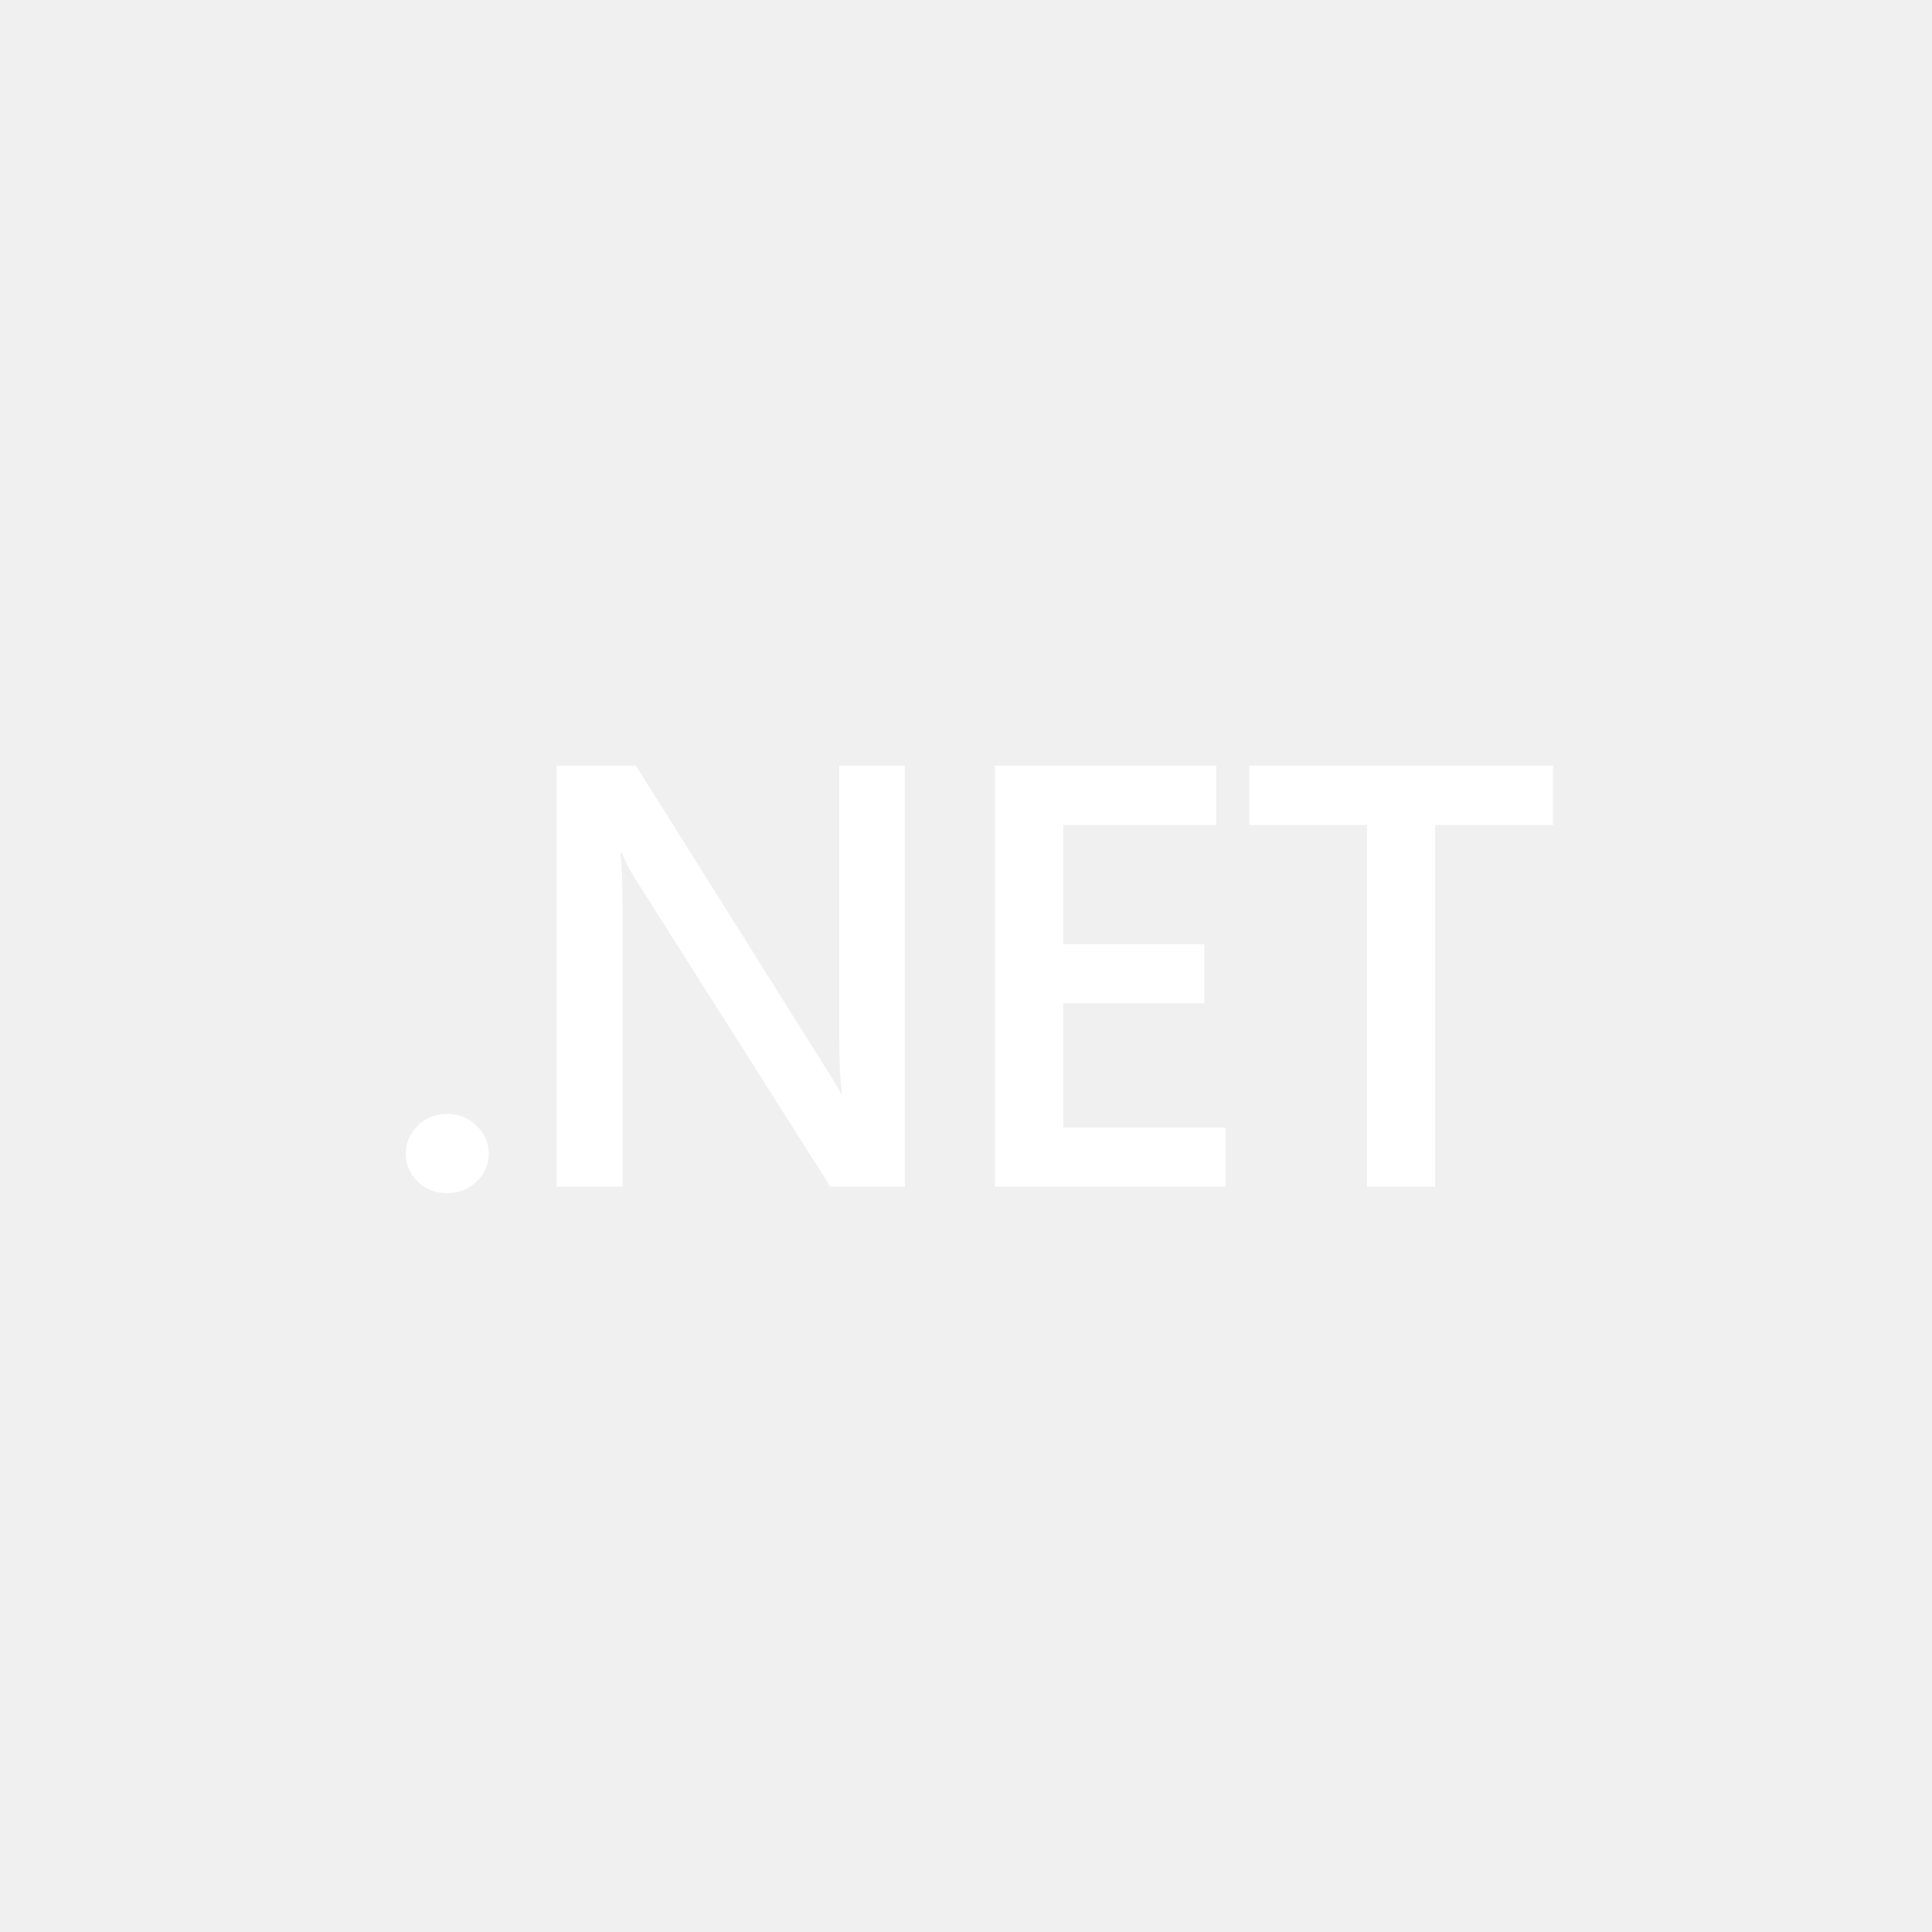
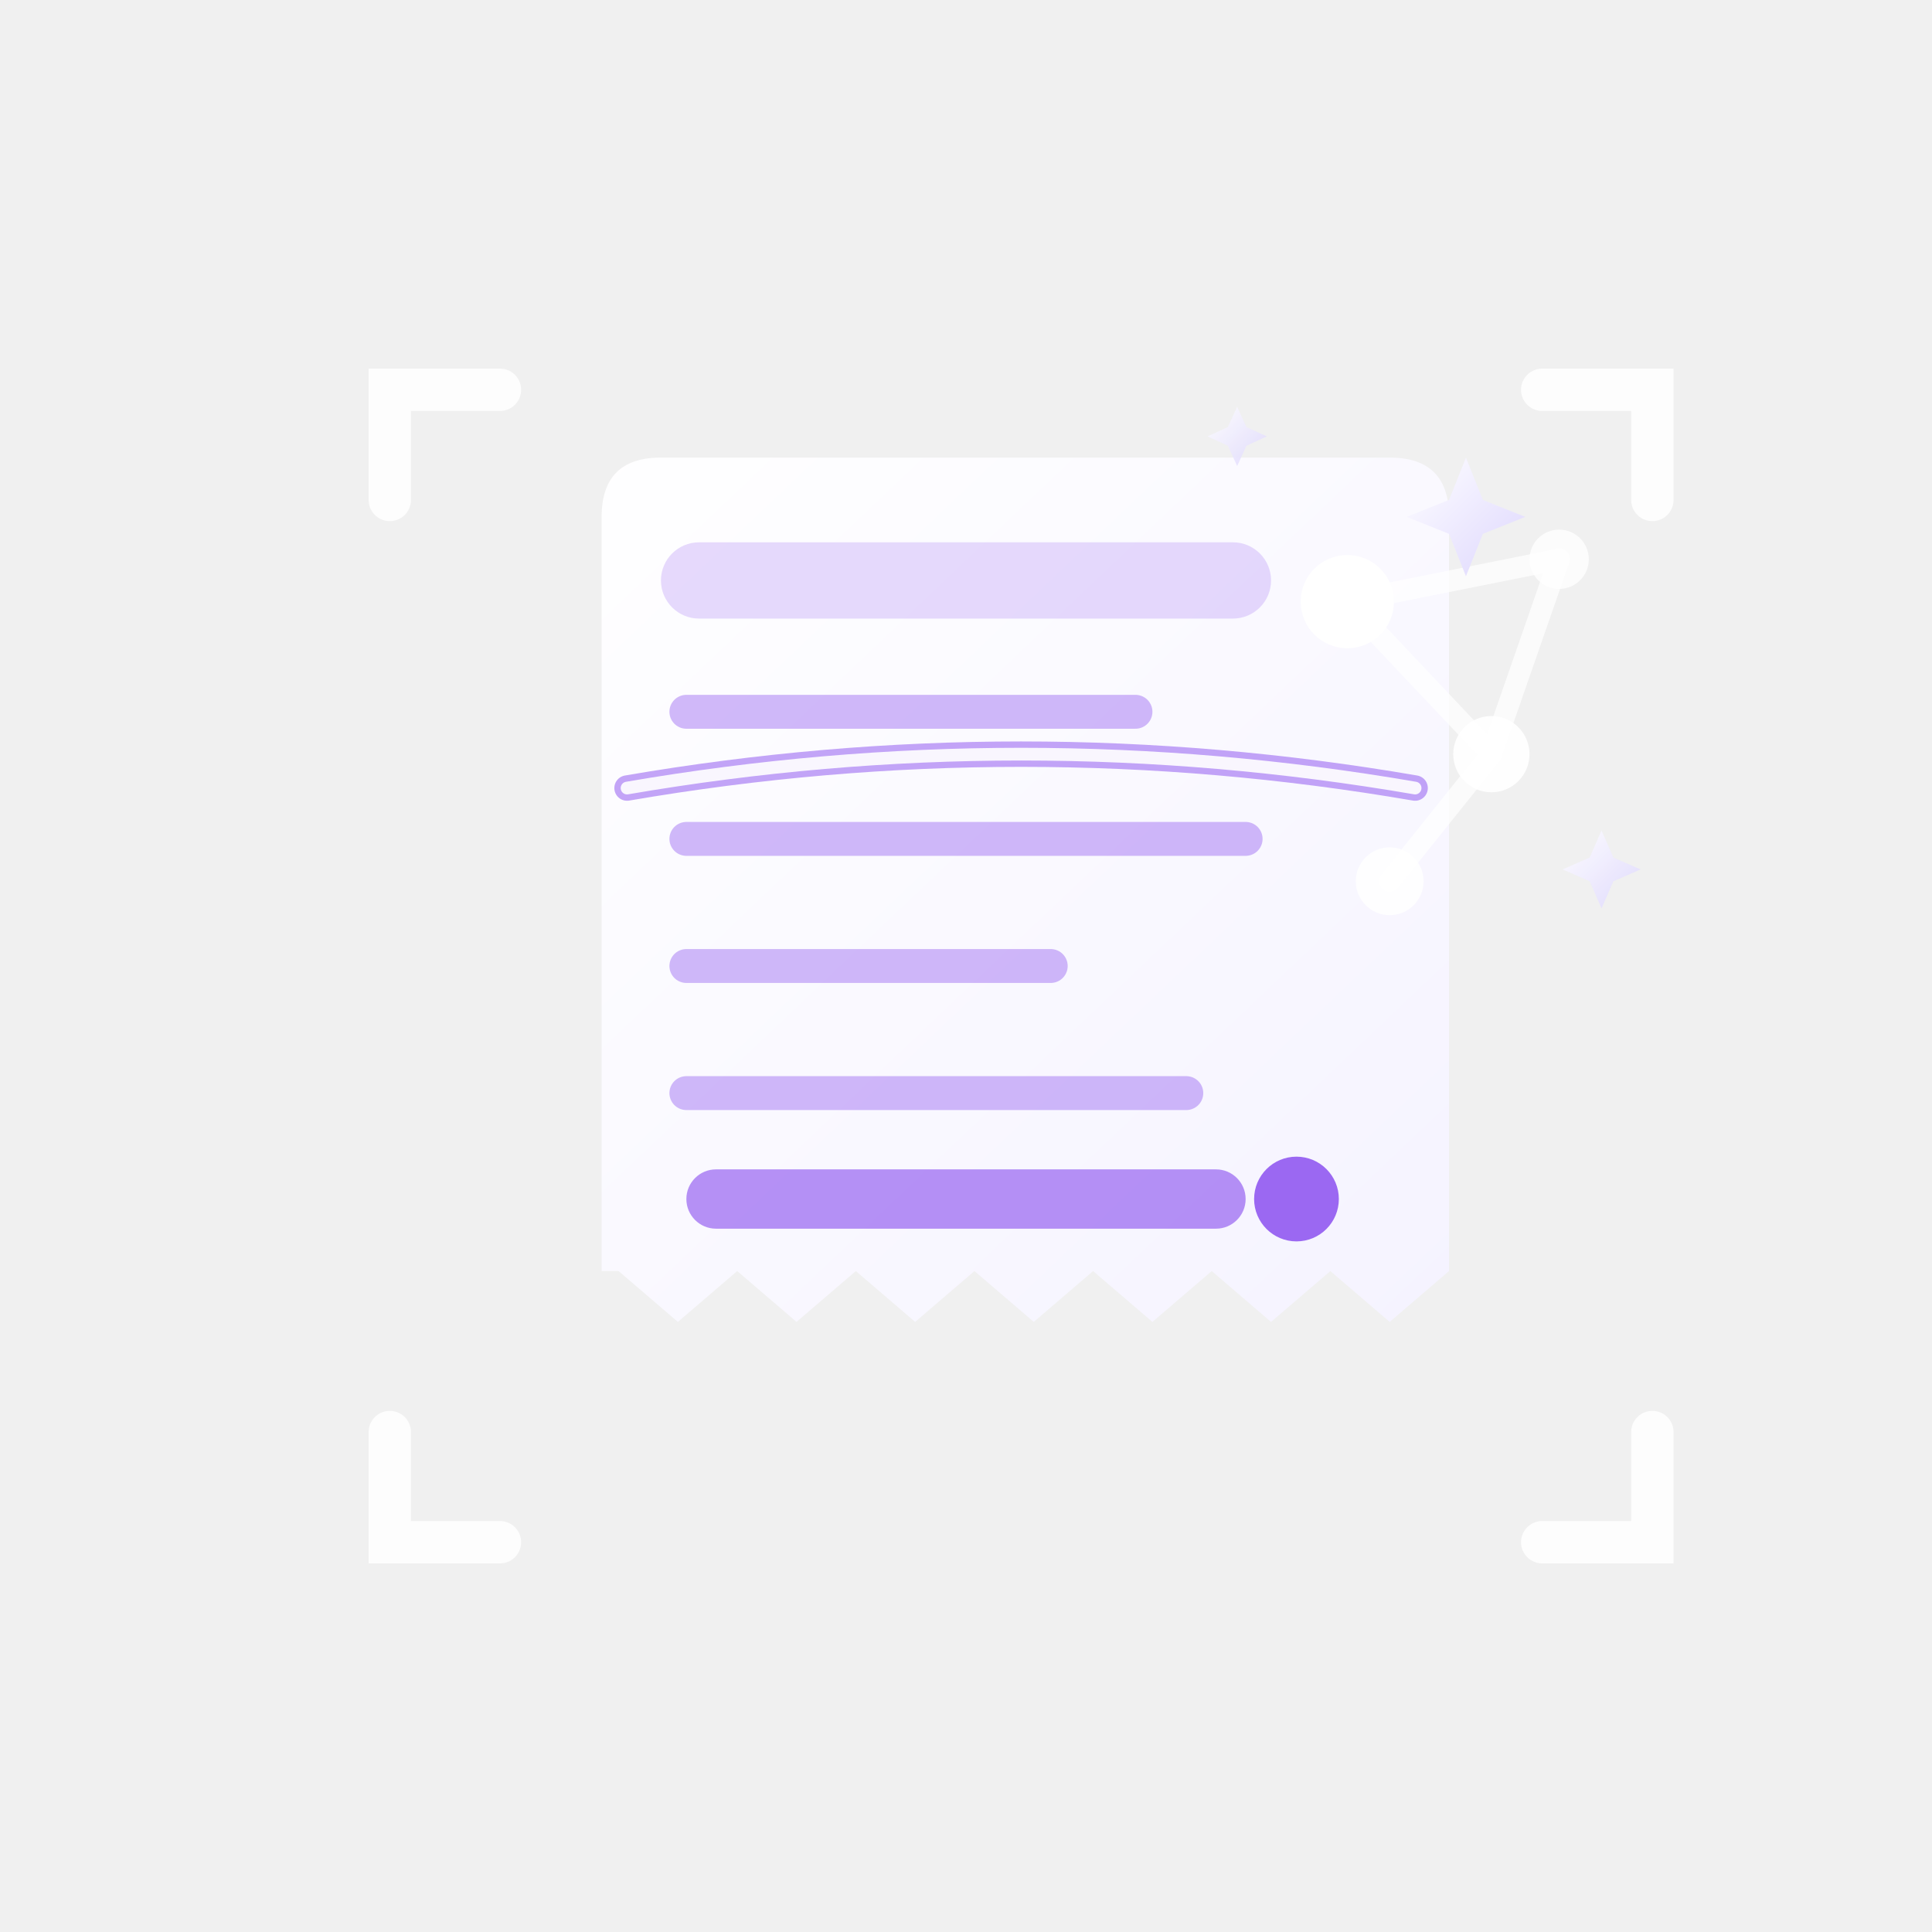
- <svg xmlns="http://www.w3.org/2000/svg" width="456" height="456" viewBox="0 0 456 456" version="1.1" xml:space="preserve" style="fill-rule:evenodd;clip-rule:evenodd;stroke-linejoin:round;stroke-miterlimit:2;">
-   <path d="m 105.5,281.609 c -2.703,0 -5.001,-0.9 -6.893,-2.702 -1.892,-1.848 -2.838,-4.042 -2.838,-6.582 0,-2.587 0.946,-4.804 2.838,-6.652 1.892,-1.848 4.19,-2.772 6.893,-2.772 2.748,0 5.068,0.924 6.96,2.772 1.937,1.848 2.906,4.064 2.906,6.652 0,2.54 -0.968,4.734 -2.906,6.582 -1.892,1.802 -4.212,2.702 -6.96,2.702 z" style="fill:#ffffff;fill-rule:nonzero;stroke-width:0.838" />
-   <path d="M 213.561,280.084 H 195.99 L 149.7,207.054 c -1.171,-1.848 -2.14,-3.765 -2.906,-5.751 h -0.406 c 0.361,2.125 0.541,6.675 0.541,13.65 v 65.132 h -15.543 v -99.36 h 18.719 l 44.737,71.298 c 1.892,2.957 3.109,4.989 3.649,6.098 h 0.27 c -0.45,-2.632 -0.676,-7.09 -0.676,-13.373 v -64.023 h 15.476 z" style="fill:#ffffff;fill-rule:nonzero;stroke-width:0.838" />
-   <path d="m 289.251,280.084 h -54.401 v -99.36 h 52.238 v 13.997 h -36.154 v 28.131 h 33.316 v 13.927 h -33.316 v 29.378 h 38.316 z" style="fill:#ffffff;fill-rule:nonzero;stroke-width:0.838" />
-   <path d="M 366.565,194.721 H 338.722 v 85.363 h -16.084 v -85.363 h -27.775 v -13.997 h 71.701 z" style="fill:#ffffff;fill-rule:nonzero;stroke-width:0.838" />
+ <svg xmlns="http://www.w3.org/2000/svg" width="456" height="456" viewBox="0 0 456 456">
+   <defs>
+     <linearGradient id="receiptShade" x1="0%" y1="0%" x2="100%" y2="100%">
+       <stop offset="0%" stop-color="#FFFFFF" />
+       <stop offset="100%" stop-color="#F5F3FF" />
+     </linearGradient>
+     <linearGradient id="aiGlow" x1="0%" y1="0%" x2="100%" y2="100%">
+       <stop offset="0%" stop-color="#FFFFFF" />
+       <stop offset="100%" stop-color="#DDD6FE" />
+     </linearGradient>
+   </defs>
+   <g fill="none" stroke="#FFFFFF" stroke-width="10" stroke-linecap="round" opacity="0.85">
+     <path d="M 92 118 L 92 92 L 118 92" />
+     <path d="M 364 92 L 390 92 L 390 118" />
+     <path d="M 390 338 L 390 364 L 364 364" />
+     <path d="M 118 364 L 92 364 L 92 338" />
+   </g>
+   <path fill="url(#receiptShade)" d="     M 128 108     H 328     Q 342 108 342 122     V 300     L 328 312 L 314 300 L 300 312 L 286 300 L 272 312 L 258 300 L 244 312 L 230 300 L 216 312 L 202 300 L 188 312 L 174 300 L 160 312 L 146 300 L 142 300     V 122     Q 142 108 156 108     Z" />
+   <rect x="156" y="128" width="144" height="18" rx="9" fill="#7C3AED" opacity="0.18" />
+   <g stroke="#7C3AED" stroke-width="8" stroke-linecap="round" opacity="0.35">
+     <line x1="162" y1="168" x2="268" y2="168" />
+     <line x1="162" y1="198" x2="294" y2="198" />
+     <line x1="162" y1="228" x2="248" y2="228" />
+     <line x1="162" y1="258" x2="280" y2="258" />
+   </g>
+   <rect x="162" y="276" width="132" height="14" rx="7" fill="#7C3AED" opacity="0.55" />
+   <circle cx="306" cy="283" r="10" fill="#7C3AED" opacity="0.75" />
+   <g fill="#FFFFFF">
+     <circle cx="318" cy="142" r="11" />
+     <circle cx="352" cy="178" r="9" opacity="0.92" />
+     <circle cx="328" cy="208" r="8" opacity="0.88" />
+     <circle cx="368" cy="132" r="7" opacity="0.8" />
+   </g>
+   <g stroke="#FFFFFF" stroke-width="5" stroke-linecap="round" opacity="0.75">
+     <line x1="318" y1="142" x2="352" y2="178" />
+     <line x1="352" y1="178" x2="328" y2="208" />
+     <line x1="318" y1="142" x2="368" y2="132" />
+     <line x1="368" y1="132" x2="352" y2="178" />
+   </g>
+   <g fill="url(#aiGlow)">
+     <path d="M 346 108 L 350 118 L 360 122 L 350 126 L 346 136 L 342 126 L 332 122 L 342 118 Z" />
+     <path d="M 378 196 L 380.8 202.4 L 387.2 205.2 L 380.8 208 L 378 214.4 L 375.2 208 L 368.8 205.2 L 375.2 202.4 Z" opacity="0.9" />
+     <path d="M 292 96 L 294.2 100.8 L 299 103 L 294.2 105.2 L 292 110 L 289.8 105.2 L 285 103 L 289.8 100.8 Z" opacity="0.85" />
+   </g>
+   <path d="M 148 186 Q 241 170 334 186" fill="none" stroke="#7C3AED" stroke-width="6" stroke-linecap="round" opacity="0.45" />
+   <path d="M 148 186 Q 241 170 334 186" fill="none" stroke="#FFFFFF" stroke-width="3" stroke-linecap="round" opacity="0.9" />
</svg>
